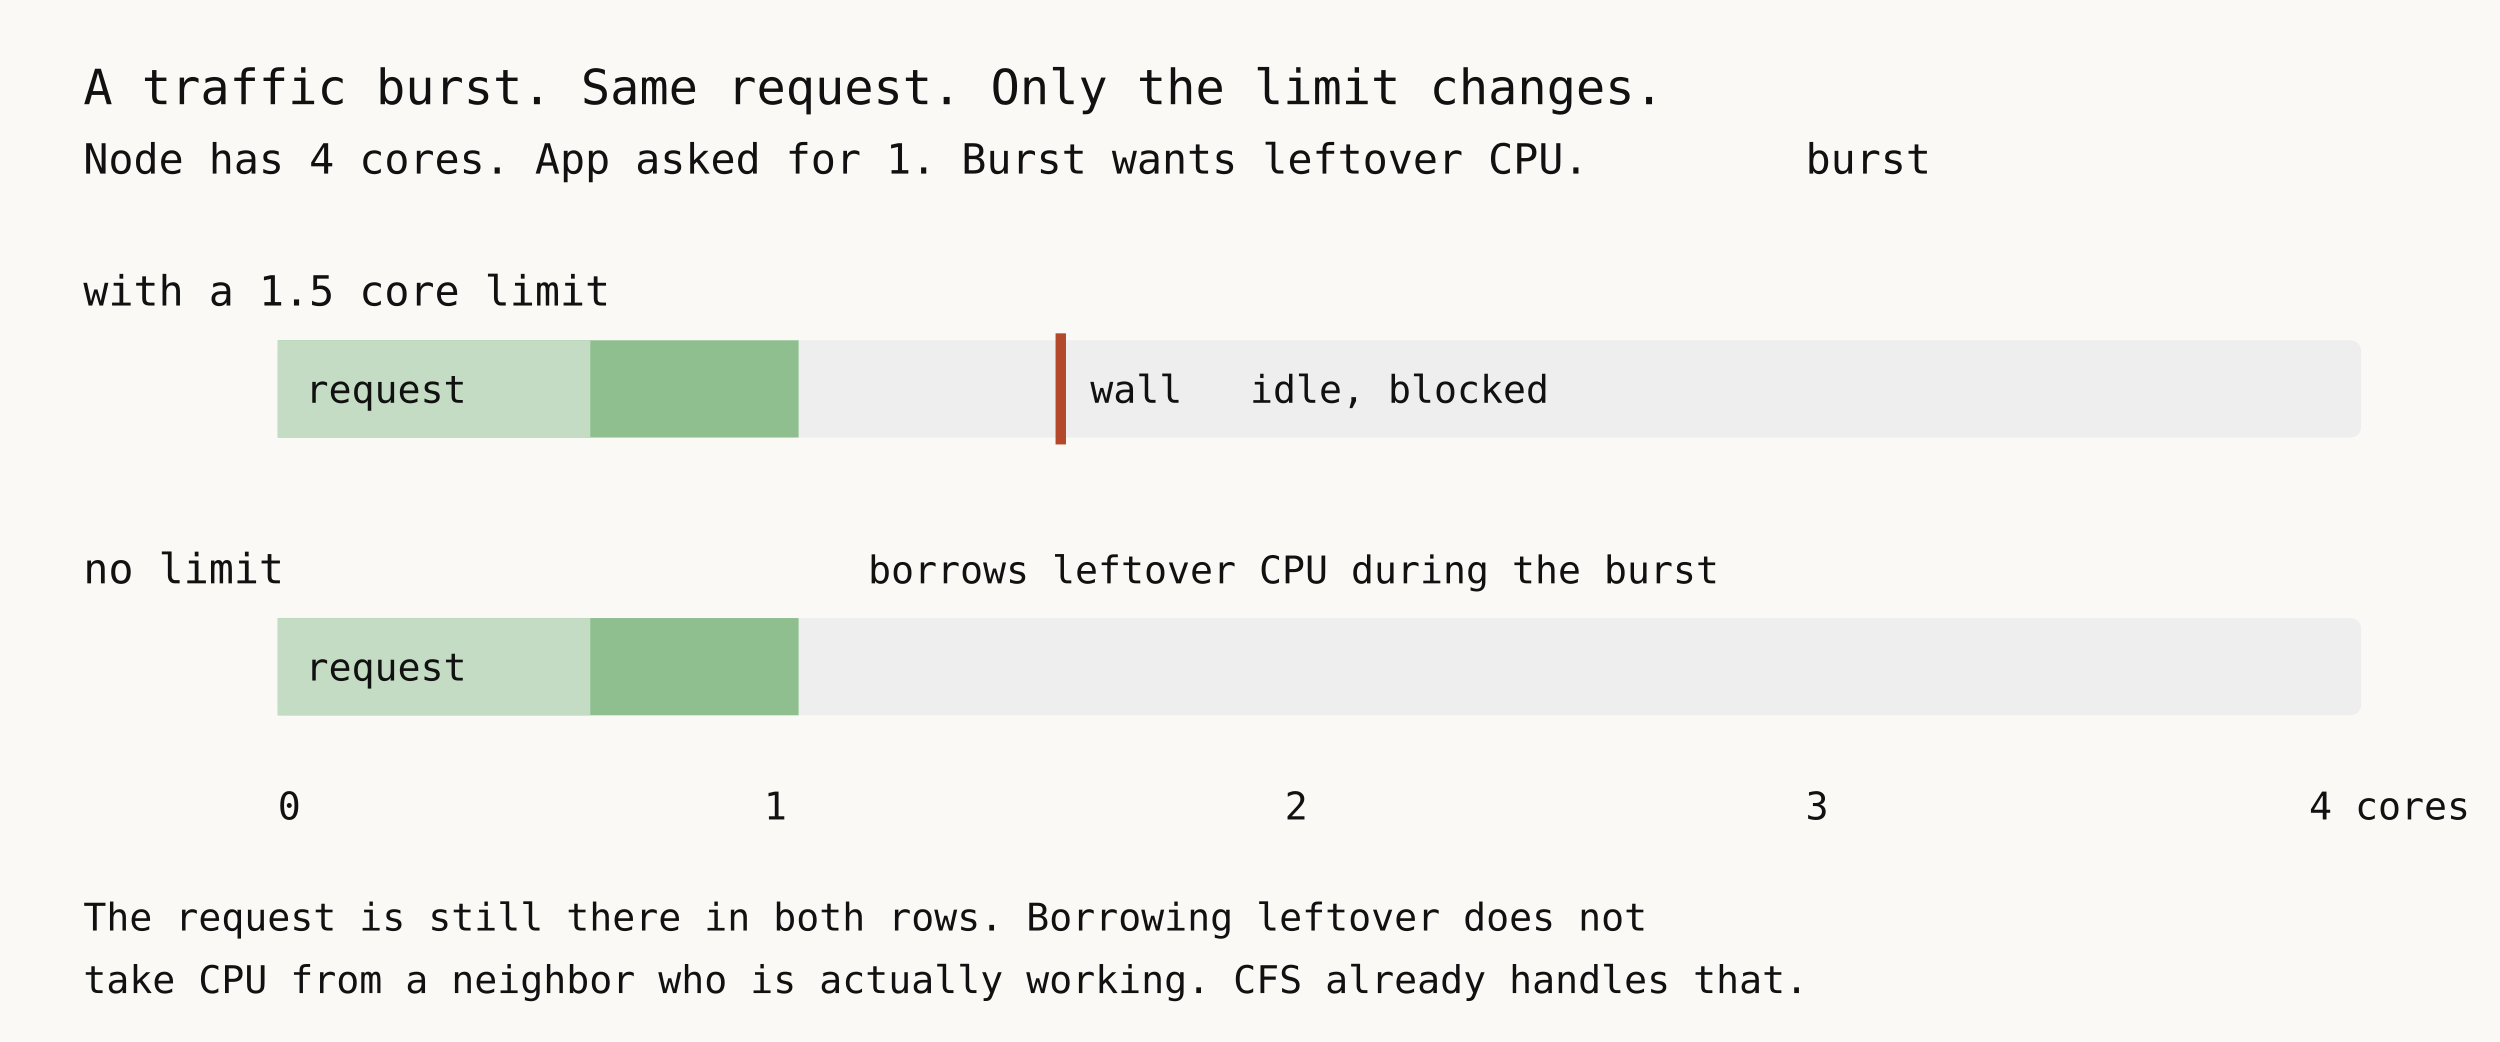
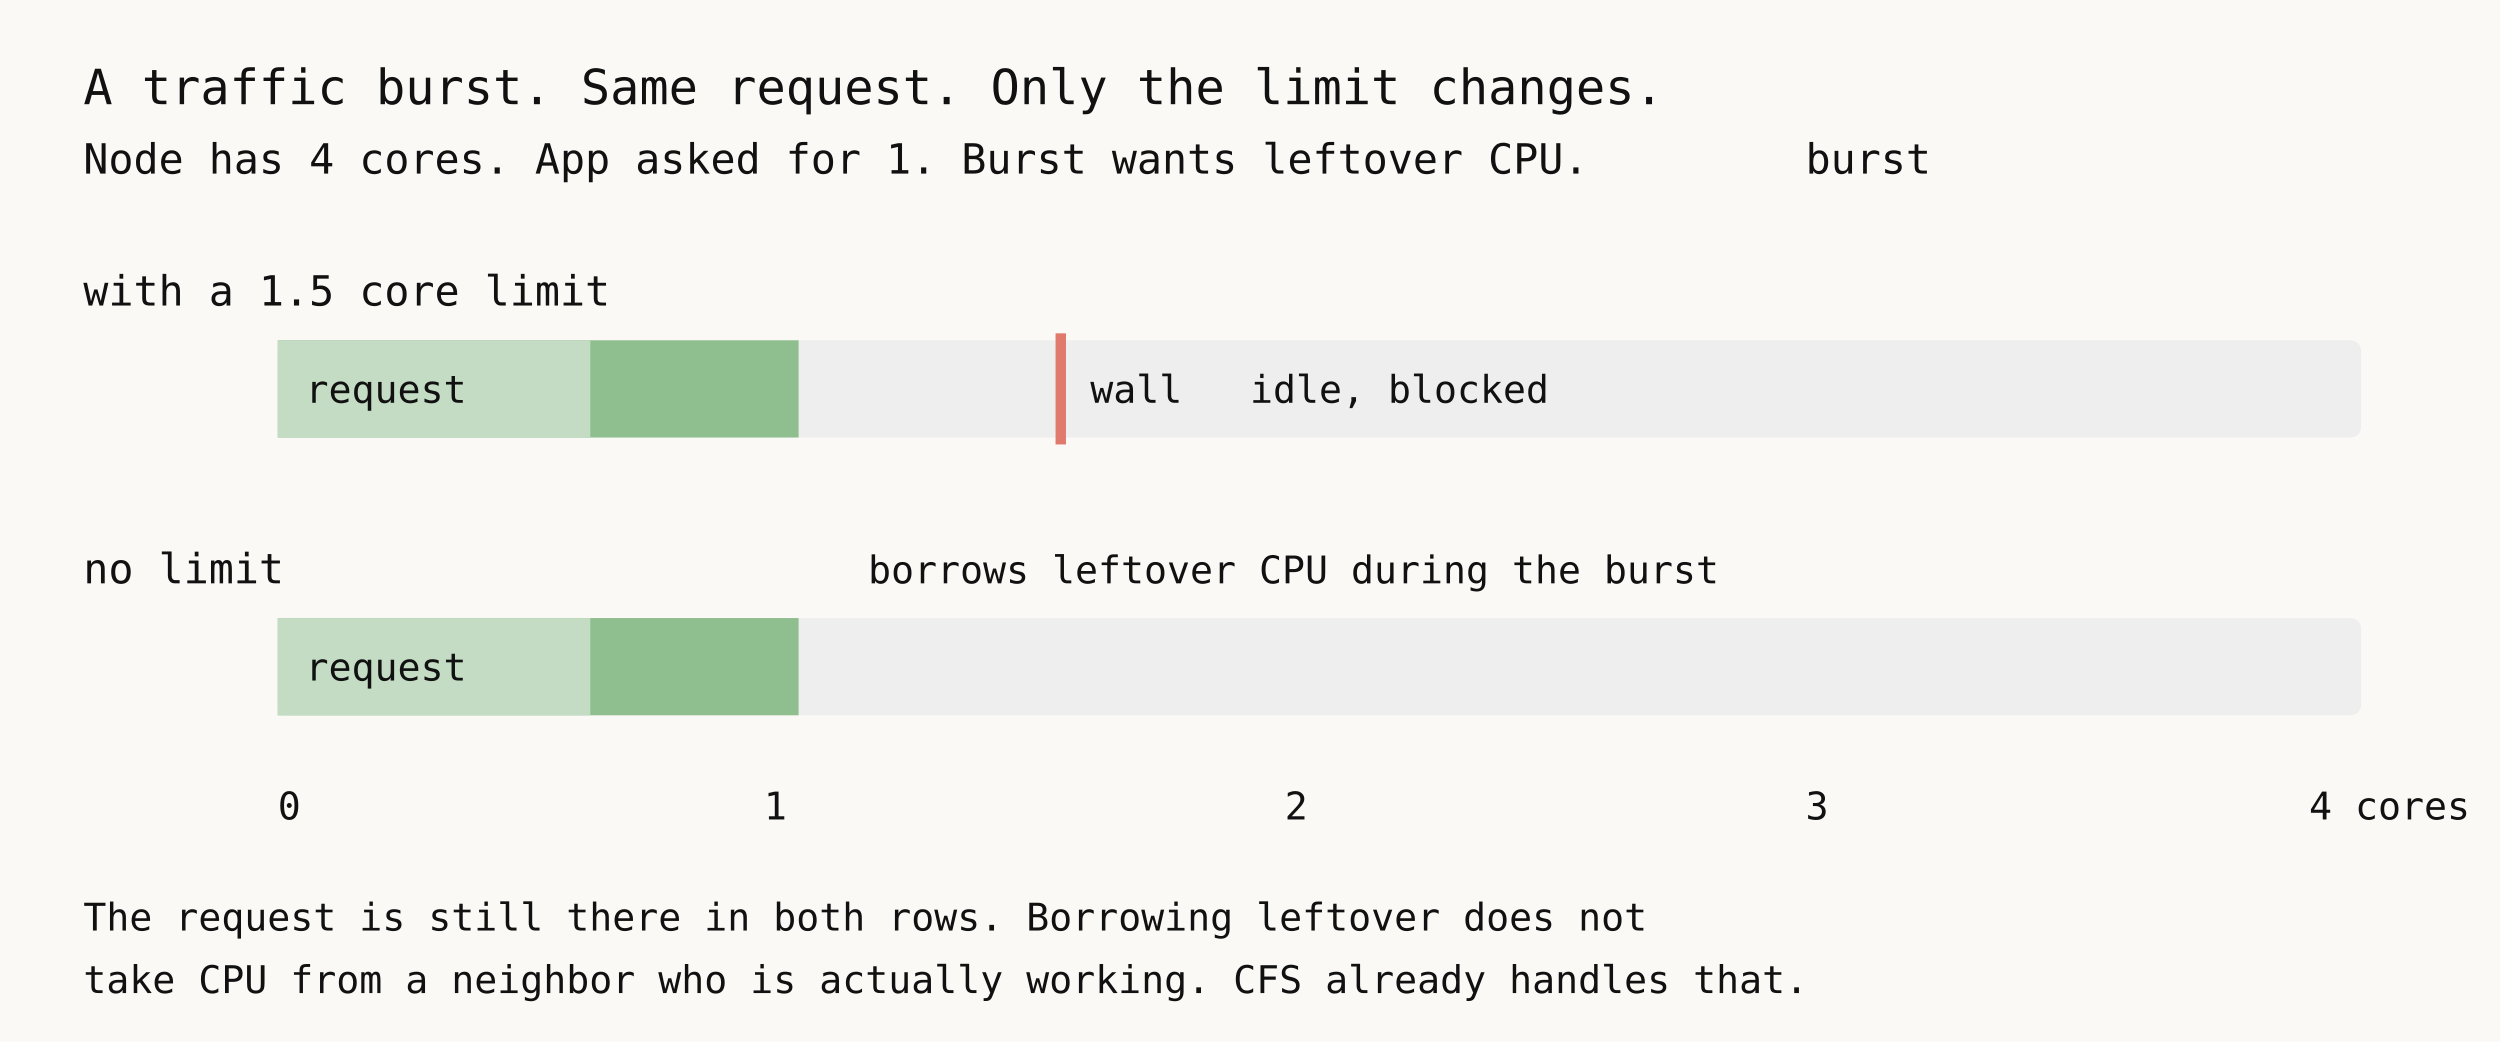
<svg xmlns="http://www.w3.org/2000/svg" width="720" height="300" viewBox="0 0 720 300">
  <style>
    text { font-family: ui-monospace, SFMono-Regular, Menlo, monospace; }
    .title { font-size: 14px; fill: #111111; }
    .sub { font-size: 12px; fill: #111111; }
    .tiny { font-size: 11px; fill: #111111; }
    .on { font-size: 11px; fill: #111111; }
    .lane { fill: #eee; }
    #useLimit { animation: useL 6s ease-in-out infinite; }
    #useOpen { animation: useO 6s ease-in-out infinite; }
    #burstTag { animation: burstT 6s ease-in-out infinite; }
    /* 4 cores = 600px. request 1 core = 150px. limit 1.5 = 225px. */
    @keyframes useL {
      0%, 18% { width: 90px; }
      30%, 55% { width: 225px; }
      70%, 100% { width: 90px; }
    }
    @keyframes useO {
      0%, 18% { width: 90px; }
      30%, 55% { width: 520px; }
      70%, 100% { width: 90px; }
    }
    @keyframes burstT {
      0%, 18% { opacity: 0; } 28%, 58% { opacity: 1; } 70%, 100% { opacity: 0; }
    }
  </style>
  <rect width="720" height="300" fill="#faf9f6" />
  <text class="title" x="24" y="30">A traffic burst. Same request. Only the limit changes.</text>
  <text class="sub" x="24" y="50">Node has 4 cores. App asked for 1. Burst wants leftover CPU.</text>
-   <text id="burstTag" class="sub" x="520" y="50" fill="#b4482a">burst</text>
+   <text id="burstTag" class="sub" x="520" y="50" fill="#e07a6c">burst</text>
  <text class="sub" x="24" y="88">with a 1.5 core limit</text>
  <rect class="lane" x="80" y="98" width="600" height="28" rx="3" />
  <rect x="80" y="98" width="150" height="28" fill="#8fbf8f" />
  <rect id="useLimit" x="80" y="98" width="90" height="28" fill="#c5ddc5" opacity="0.95" />
-   <rect x="304" y="96" width="3" height="32" fill="#b4482a" />
+   <rect x="304" y="96" width="3" height="32" fill="#e07a6c" />
  <text class="on" x="88" y="116">request</text>
-   <text class="tiny" x="314" y="116" fill="#8a2f18">wall</text>
+   <text class="tiny" x="314" y="116" fill="#c4473a">wall</text>
  <text class="tiny" x="360" y="116" fill="#111111">idle, blocked</text>
  <text class="sub" x="24" y="168">no limit</text>
  <rect class="lane" x="80" y="178" width="600" height="28" rx="3" />
  <rect x="80" y="178" width="150" height="28" fill="#8fbf8f" />
  <rect id="useOpen" x="80" y="178" width="90" height="28" fill="#c5ddc5" opacity="0.95" />
  <text class="on" x="88" y="196">request</text>
  <text class="tiny" x="250" y="168" fill="#111111">borrows leftover CPU during the burst</text>
  <text class="tiny" x="80" y="236">0</text>
  <text class="tiny" x="220" y="236">1</text>
  <text class="tiny" x="370" y="236">2</text>
  <text class="tiny" x="520" y="236">3</text>
  <text class="tiny" x="665" y="236">4 cores</text>
  <text class="tiny" x="24" y="268">The request is still there in both rows. Borrowing leftover does not</text>
  <text class="tiny" x="24" y="286">take CPU from a neighbor who is actually working. CFS already handles that.</text>
</svg>
